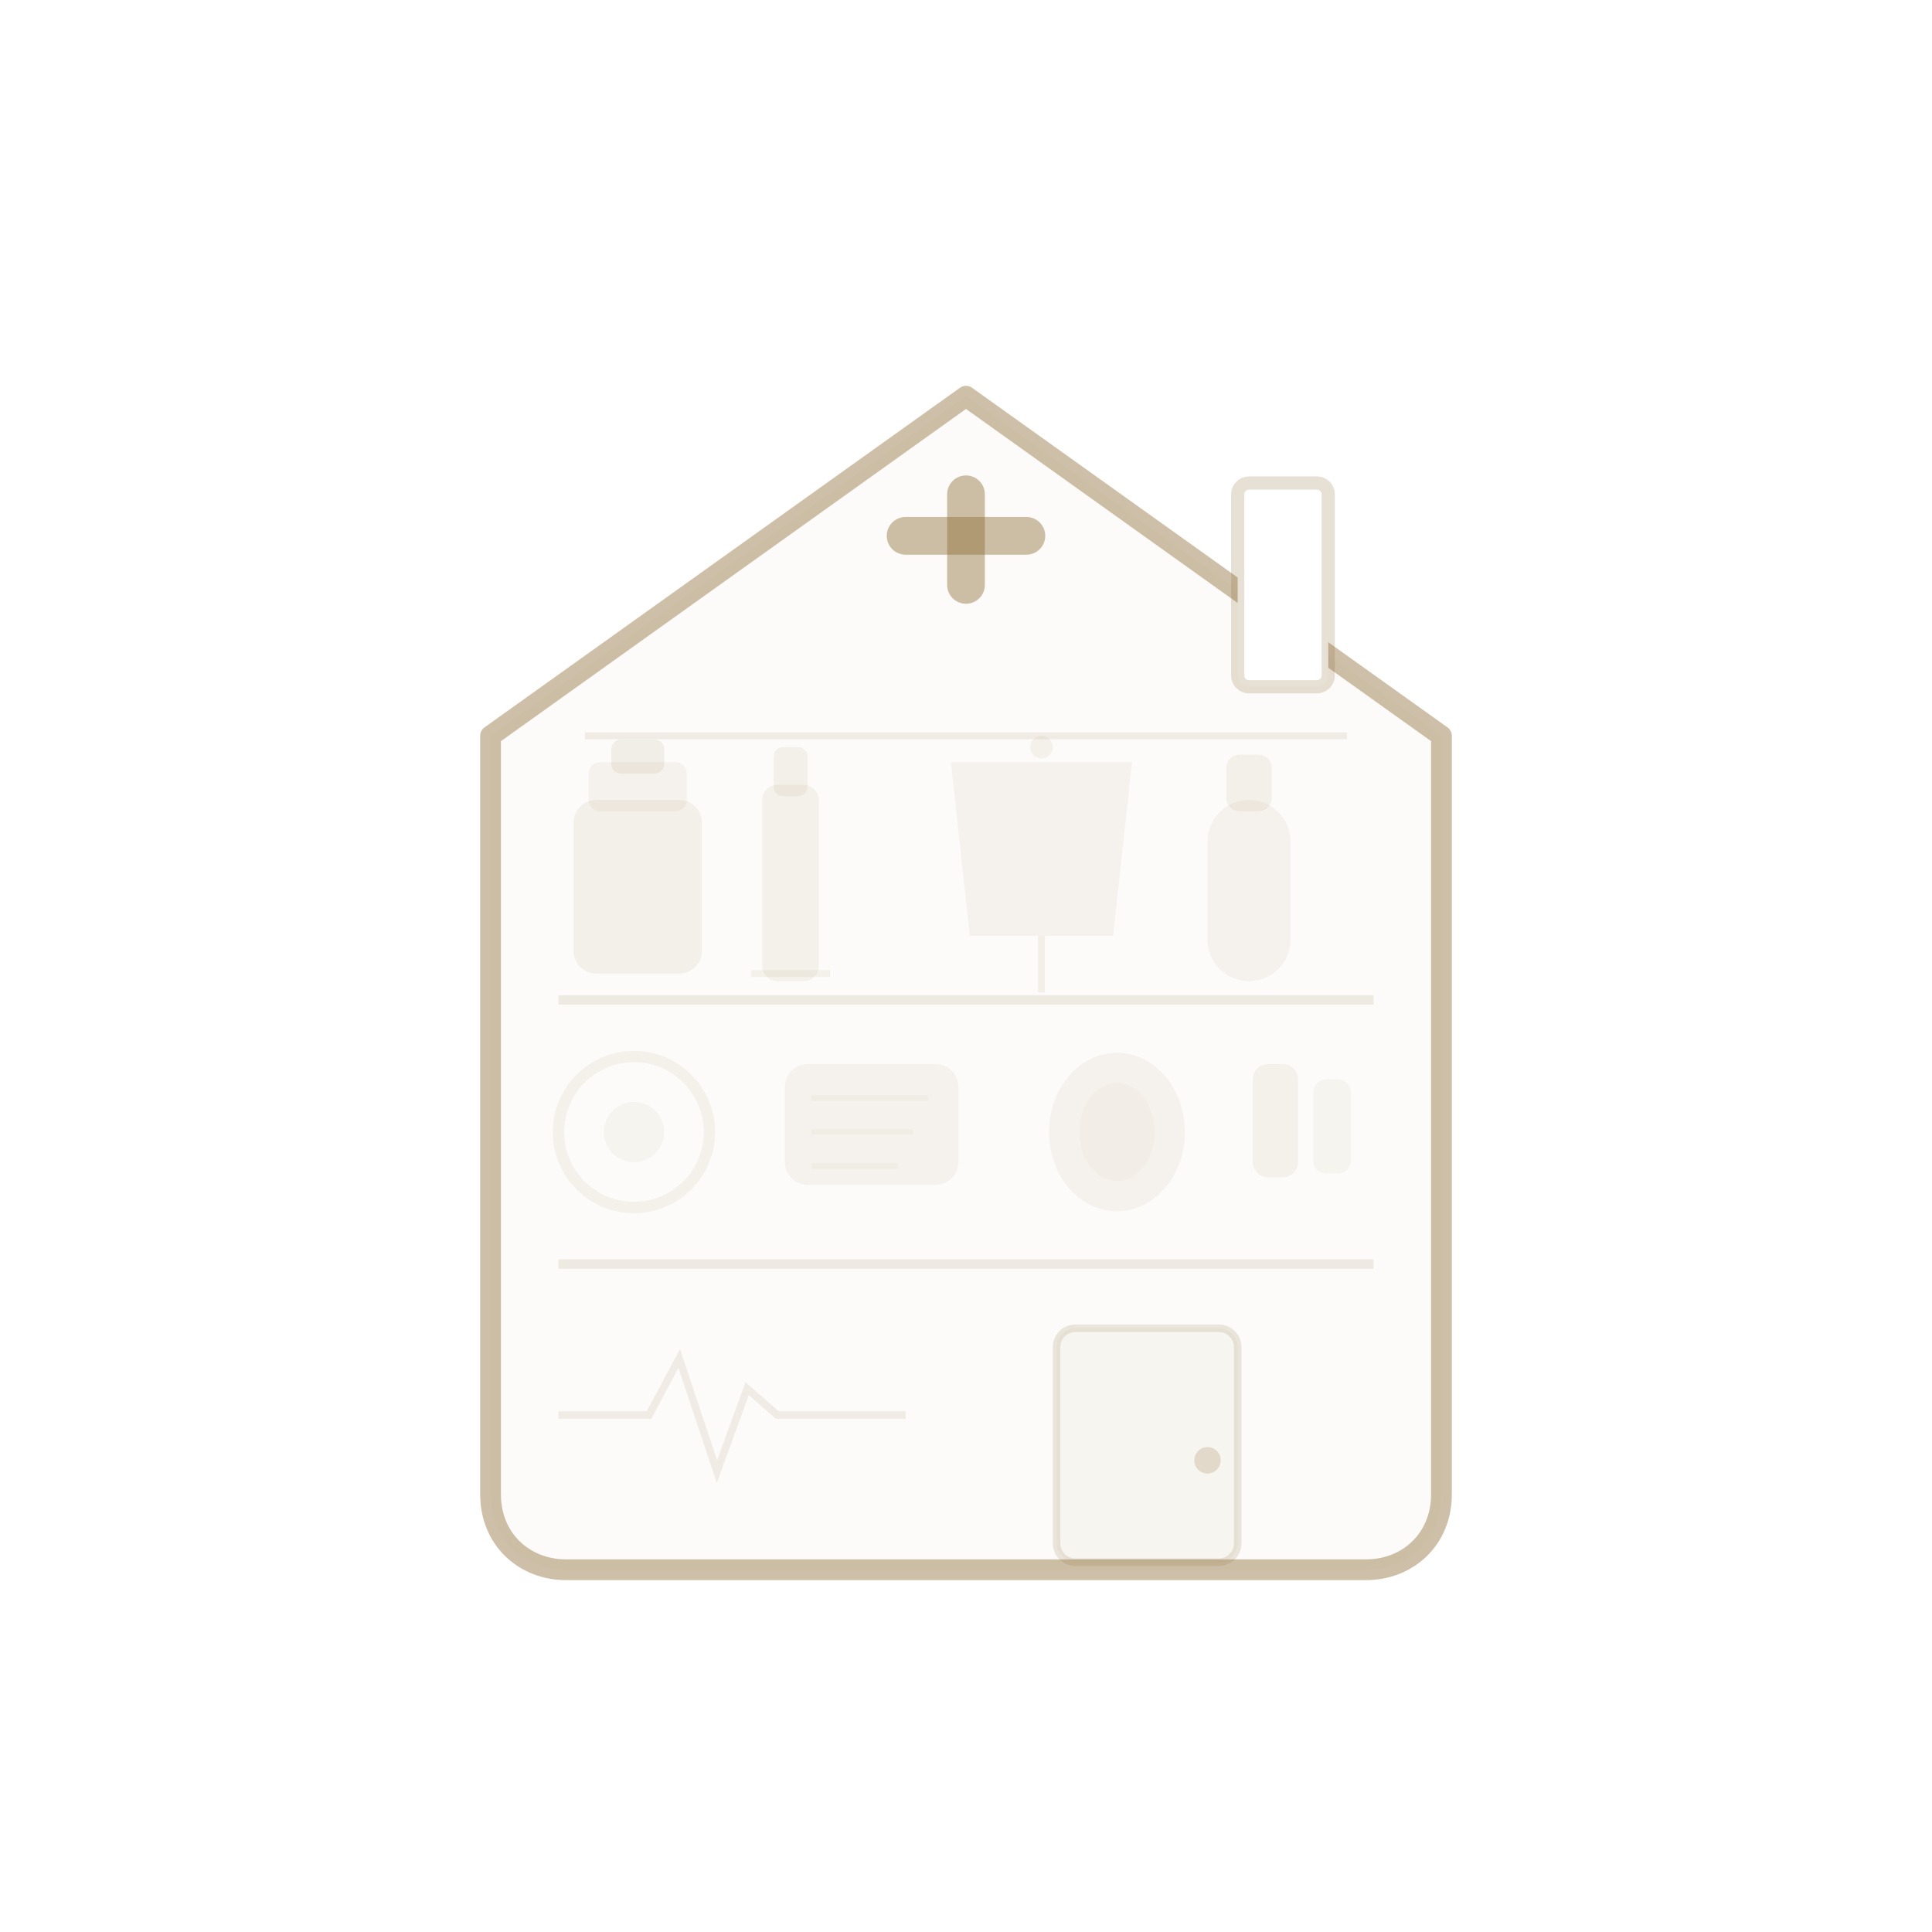
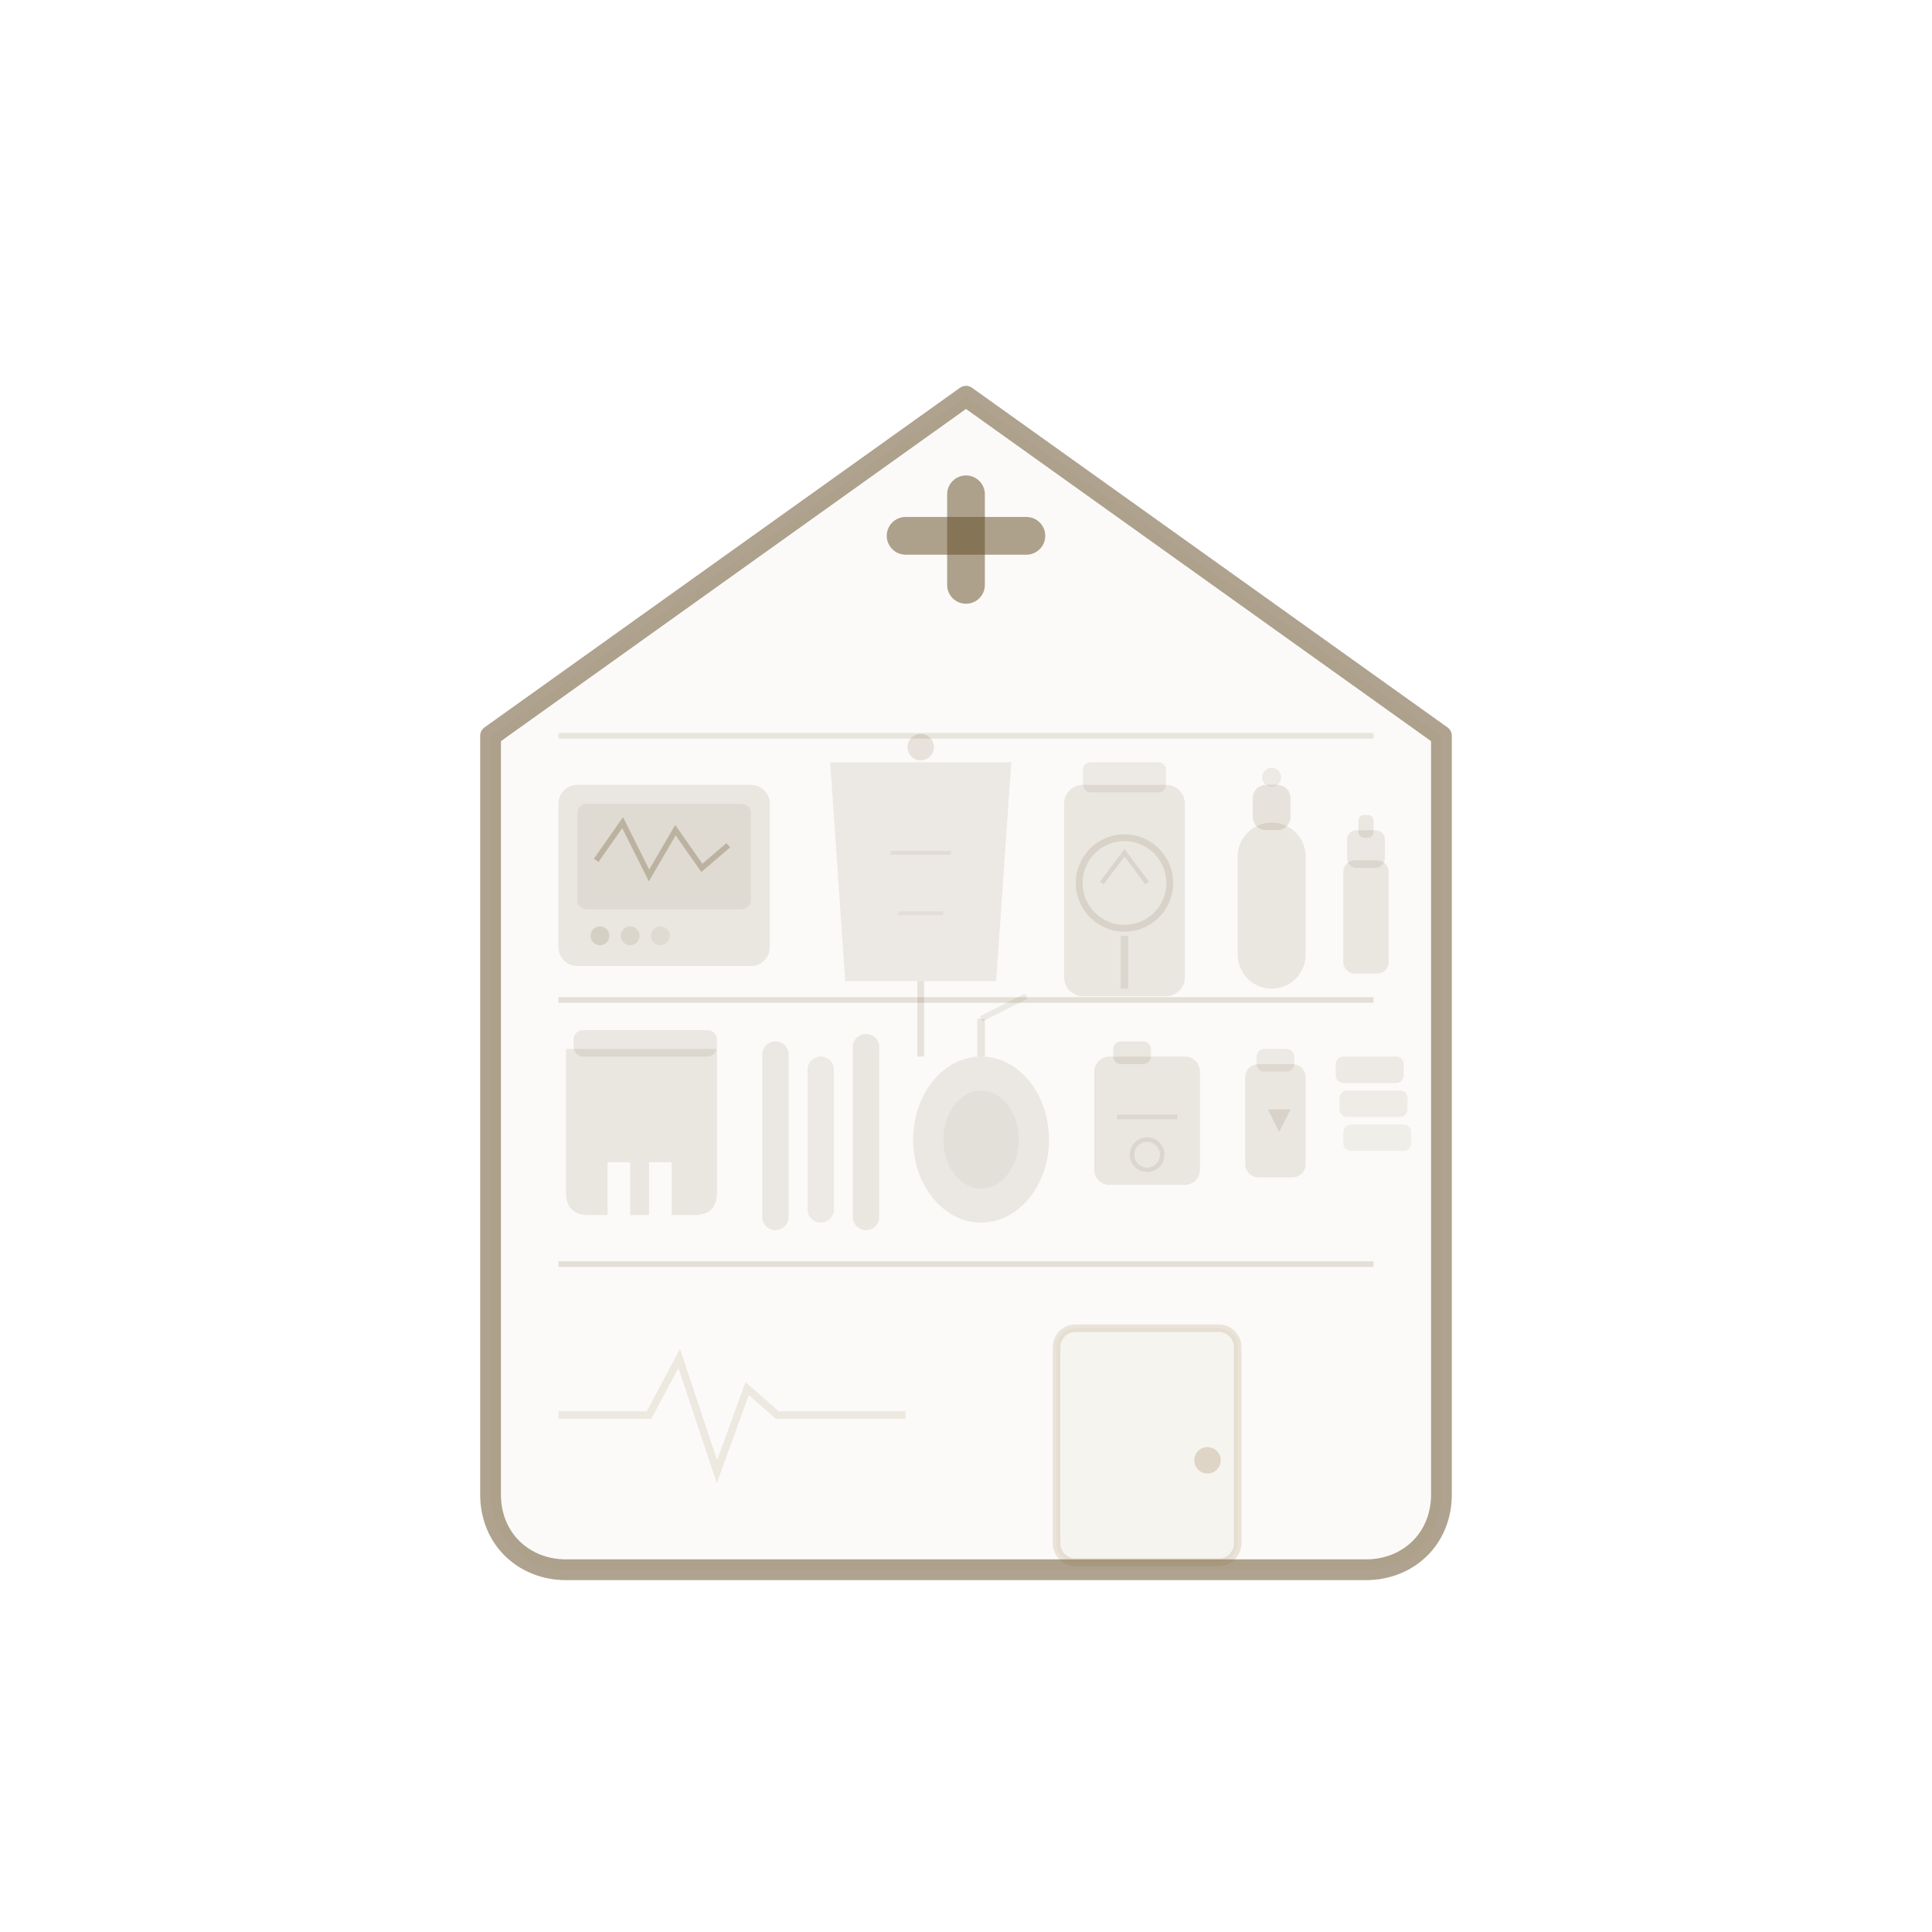
<svg xmlns="http://www.w3.org/2000/svg" viewBox="0 0 512 512">
  <rect width="512" height="512" fill="#ffffff" />
-   <path d="M256,105 L382,195 L382,396 C382,408 373,416 362,416 L150,416 C139,416 130,408 130,396 L130,195 Z" fill="rgba(140,100,40,.03)" stroke="#8a6830" stroke-width="5.5" stroke-opacity=".42" stroke-linejoin="round" />
-   <rect x="328" y="128" width="24" height="54" rx="3" fill="#ffffff" stroke="#8a6830" stroke-width="3.5" stroke-opacity=".2" />
-   <line x1="155" y1="195" x2="357" y2="195" stroke="#8a6830" stroke-width="1.8" stroke-opacity=".1" />
-   <rect x="235" y="137" width="42" height="10" rx="5" fill="#8a6830" opacity=".42" />
-   <rect x="251" y="126" width="10" height="34" rx="5" fill="#8a6830" opacity=".42" />
-   <line x1="148" y1="265" x2="364" y2="265" stroke="#8a6830" stroke-width="2.5" stroke-opacity=".12" />
-   <line x1="148" y1="335" x2="364" y2="335" stroke="#8a6830" stroke-width="2.5" stroke-opacity=".12" />
-   <rect x="152" y="212" width="34" height="46" rx="6" fill="#8a6830" opacity=".08" />
-   <rect x="156" y="202" width="26" height="13" rx="3" fill="#8a6830" opacity=".06" />
-   <rect x="162" y="196" width="14" height="9" rx="2.5" fill="#8a6830" opacity=".09" />
-   <rect x="202" y="208" width="15" height="52" rx="4" fill="#8a6830" opacity=".07" />
-   <rect x="205" y="198" width="9" height="13" rx="2.5" fill="#8a6830" opacity=".08" />
-   <line x1="199" y1="258" x2="220" y2="258" stroke="#8a6830" stroke-width="1.8" stroke-opacity=".07" />
-   <path d="M252,202 L300,202 L295,248 L257,248 Z" fill="#8a6830" opacity=".06" />
-   <line x1="276" y1="248" x2="276" y2="263" stroke="#8a6830" stroke-width="1.8" stroke-opacity=".08" />
-   <circle cx="276" cy="198" r="3" fill="#8a6830" opacity=".07" />
-   <rect x="320" y="212" width="22" height="48" rx="11" fill="#8a6830" opacity=".06" />
-   <rect x="325" y="200" width="12" height="15" rx="3.5" fill="#8a6830" opacity=".08" />
-   <circle cx="168" cy="300" r="20" fill="none" stroke="#8a6830" stroke-width="3" stroke-opacity=".07" />
-   <circle cx="168" cy="300" r="8" fill="#8a6830" opacity=".05" />
-   <rect x="208" y="282" width="46" height="32" rx="6" fill="#8a6830" opacity=".06" />
-   <line x1="215" y1="291" x2="246" y2="291" stroke="#8a6830" stroke-width="1.5" stroke-opacity=".05" />
-   <line x1="215" y1="300" x2="242" y2="300" stroke="#8a6830" stroke-width="1.5" stroke-opacity=".04" />
-   <line x1="215" y1="309" x2="238" y2="309" stroke="#8a6830" stroke-width="1.5" stroke-opacity=".04" />
-   <ellipse cx="296" cy="300" rx="18" ry="21" fill="#8a6830" opacity=".06" />
-   <ellipse cx="296" cy="300" rx="10" ry="13" fill="#8a6830" opacity=".03" />
-   <rect x="332" y="282" width="12" height="30" rx="4" fill="#8a6830" opacity=".07" />
-   <rect x="348" y="286" width="10" height="25" rx="3.5" fill="#8a6830" opacity=".05" />
-   <polyline points="148,375 172,375 180,360 190,390 198,368 206,375 240,375" fill="none" stroke="#8a6830" stroke-width="2" stroke-opacity=".1" />
-   <rect x="280" y="352" width="48" height="62" rx="5" fill="rgba(140,100,40,.04)" stroke="#8a6830" stroke-width="2" stroke-opacity=".15" />
-   <circle cx="320" cy="387" r="3.5" fill="#8a6830" opacity=".2" />
+   <path d="M256,105 L382,195 L382,396 C382,408 373,416 362,416 L150,416 C139,416 130,408 130,396 L130,195 Z" fill="rgba(110,75,18,.03)" stroke="#604820" stroke-width="5.5" stroke-opacity=".5" stroke-linejoin="round" />
+   <line x1="148" y1="195" x2="364" y2="195" stroke="#604820" stroke-width="1.5" stroke-opacity=".12" />
+   <rect x="235" y="137" width="42" height="10" rx="5" fill="#604820" opacity=".5" />
+   <rect x="251" y="126" width="10" height="34" rx="5" fill="#604820" opacity=".5" />
+   <line x1="148" y1="265" x2="364" y2="265" stroke="#604820" stroke-width="1.5" stroke-opacity=".15" />
+   <line x1="148" y1="335" x2="364" y2="335" stroke="#604820" stroke-width="1.5" stroke-opacity=".15" />
+   <rect x="148" y="208" width="56" height="48" rx="5" fill="#604820" opacity=".11" />
+   <rect x="153" y="213" width="46" height="28" rx="2.5" fill="#604820" opacity=".075" />
+   <polyline points="158,228 165,218 172,232 179,220 186,230 193,224" fill="none" stroke="#604820" stroke-width="1.5" stroke-opacity=".28" />
+   <circle cx="159" cy="248" r="2.5" fill="#604820" opacity=".15" />
+   <circle cx="167" cy="248" r="2.5" fill="#604820" opacity=".11" />
+   <circle cx="175" cy="248" r="2.5" fill="#604820" opacity=".08" />
+   <path d="M220,202 L268,202 L264,260 L224,260 Z" fill="#604820" opacity=".095" />
+   <line x1="244" y1="260" x2="244" y2="280" stroke="#604820" stroke-width="1.8" stroke-opacity=".13" />
+   <circle cx="244" cy="198" r="3.5" fill="#604820" opacity=".13" />
+   <line x1="236" y1="226" x2="252" y2="226" stroke="#604820" stroke-width="1" stroke-opacity=".08" />
+   <line x1="238" y1="242" x2="250" y2="242" stroke="#604820" stroke-width="1" stroke-opacity=".06" />
+   <rect x="282" y="208" width="32" height="56" rx="5" fill="#604820" opacity=".11" />
+   <rect x="287" y="202" width="22" height="8" rx="2" fill="#604820" opacity=".09" />
+   <circle cx="298" cy="234" r="12" fill="none" stroke="#604820" stroke-width="1.8" stroke-opacity=".13" />
+   <path d="M292,234 L298,226 L304,234" fill="none" stroke="#604820" stroke-width="1.2" stroke-opacity=".11" />
+   <line x1="298" y1="248" x2="298" y2="262" stroke="#604820" stroke-width="2" stroke-opacity=".1" />
+   <rect x="328" y="218" width="18" height="44" rx="9" fill="#604820" opacity=".11" />
+   <rect x="332" y="208" width="10" height="12" rx="3.5" fill="#604820" opacity=".13" />
+   <circle cx="337" cy="206" r="2.5" fill="#604820" opacity=".09" />
+   <rect x="356" y="228" width="12" height="30" rx="3" fill="#604820" opacity=".11" />
+   <rect x="357" y="220" width="10" height="10" rx="2.5" fill="#604820" opacity=".1" />
+   <rect x="360" y="216" width="4" height="6" rx="1.5" fill="#604820" opacity=".11" />
+   <path d="M150,278 L150,316 C150,320 152,322 156,322 L161,322 L161,308 L167,308 L167,322 L172,322 L172,308 L178,308 L178,322 L184,322 C188,322 190,320 190,316 L190,278 Z" fill="#604820" opacity=".11" />
+   <rect x="152" y="273" width="38" height="7" rx="2.5" fill="#604820" opacity=".1" />
+   <rect x="202" y="276" width="7" height="50" rx="3.5" fill="#604820" opacity=".1" />
+   <rect x="214" y="280" width="7" height="44" rx="3.5" fill="#604820" opacity=".09" />
+   <rect x="226" y="274" width="7" height="52" rx="3.5" fill="#604820" opacity=".11" />
+   <ellipse cx="260" cy="302" rx="18" ry="22" fill="#604820" opacity=".1" />
+   <ellipse cx="260" cy="302" rx="10" ry="13" fill="#604820" opacity=".055" />
+   <line x1="260" y1="280" x2="260" y2="270" stroke="#604820" stroke-width="2" stroke-opacity=".11" />
+   <line x1="260" y1="270" x2="272" y2="264" stroke="#604820" stroke-width="1.5" stroke-opacity=".09" />
+   <rect x="290" y="280" width="28" height="34" rx="4" fill="#604820" opacity=".11" />
+   <rect x="295" y="276" width="10" height="6" rx="2" fill="#604820" opacity=".11" />
+   <line x1="296" y1="296" x2="312" y2="296" stroke="#604820" stroke-width="1.2" stroke-opacity=".09" />
+   <circle cx="304" cy="306" r="4" fill="none" stroke="#604820" stroke-width="1.2" stroke-opacity=".1" />
+   <rect x="330" y="282" width="16" height="30" rx="3.5" fill="#604820" opacity=".11" />
+   <rect x="333" y="278" width="10" height="6" rx="2" fill="#604820" opacity=".09" />
+   <path d="M336,294 L342,294 L339,300 Z" fill="#604820" opacity=".13" />
+   <rect x="354" y="280" width="18" height="7" rx="2" fill="#604820" opacity=".09" />
+   <rect x="355" y="289" width="18" height="7" rx="2" fill="#604820" opacity=".08" />
+   <rect x="356" y="298" width="18" height="7" rx="2" fill="#604820" opacity=".07" />
+   <polyline points="148,375 172,375 180,360 190,390 198,368 206,375 240,375" fill="none" stroke="#8a6830" stroke-width="2" stroke-opacity=".12" />
+   <rect x="280" y="352" width="48" height="62" rx="5" fill="rgba(140,100,40,.04)" stroke="#8a6830" stroke-width="2" stroke-opacity=".16" />
+   <circle cx="320" cy="387" r="3.5" fill="#8a6830" opacity=".22" />
</svg>
